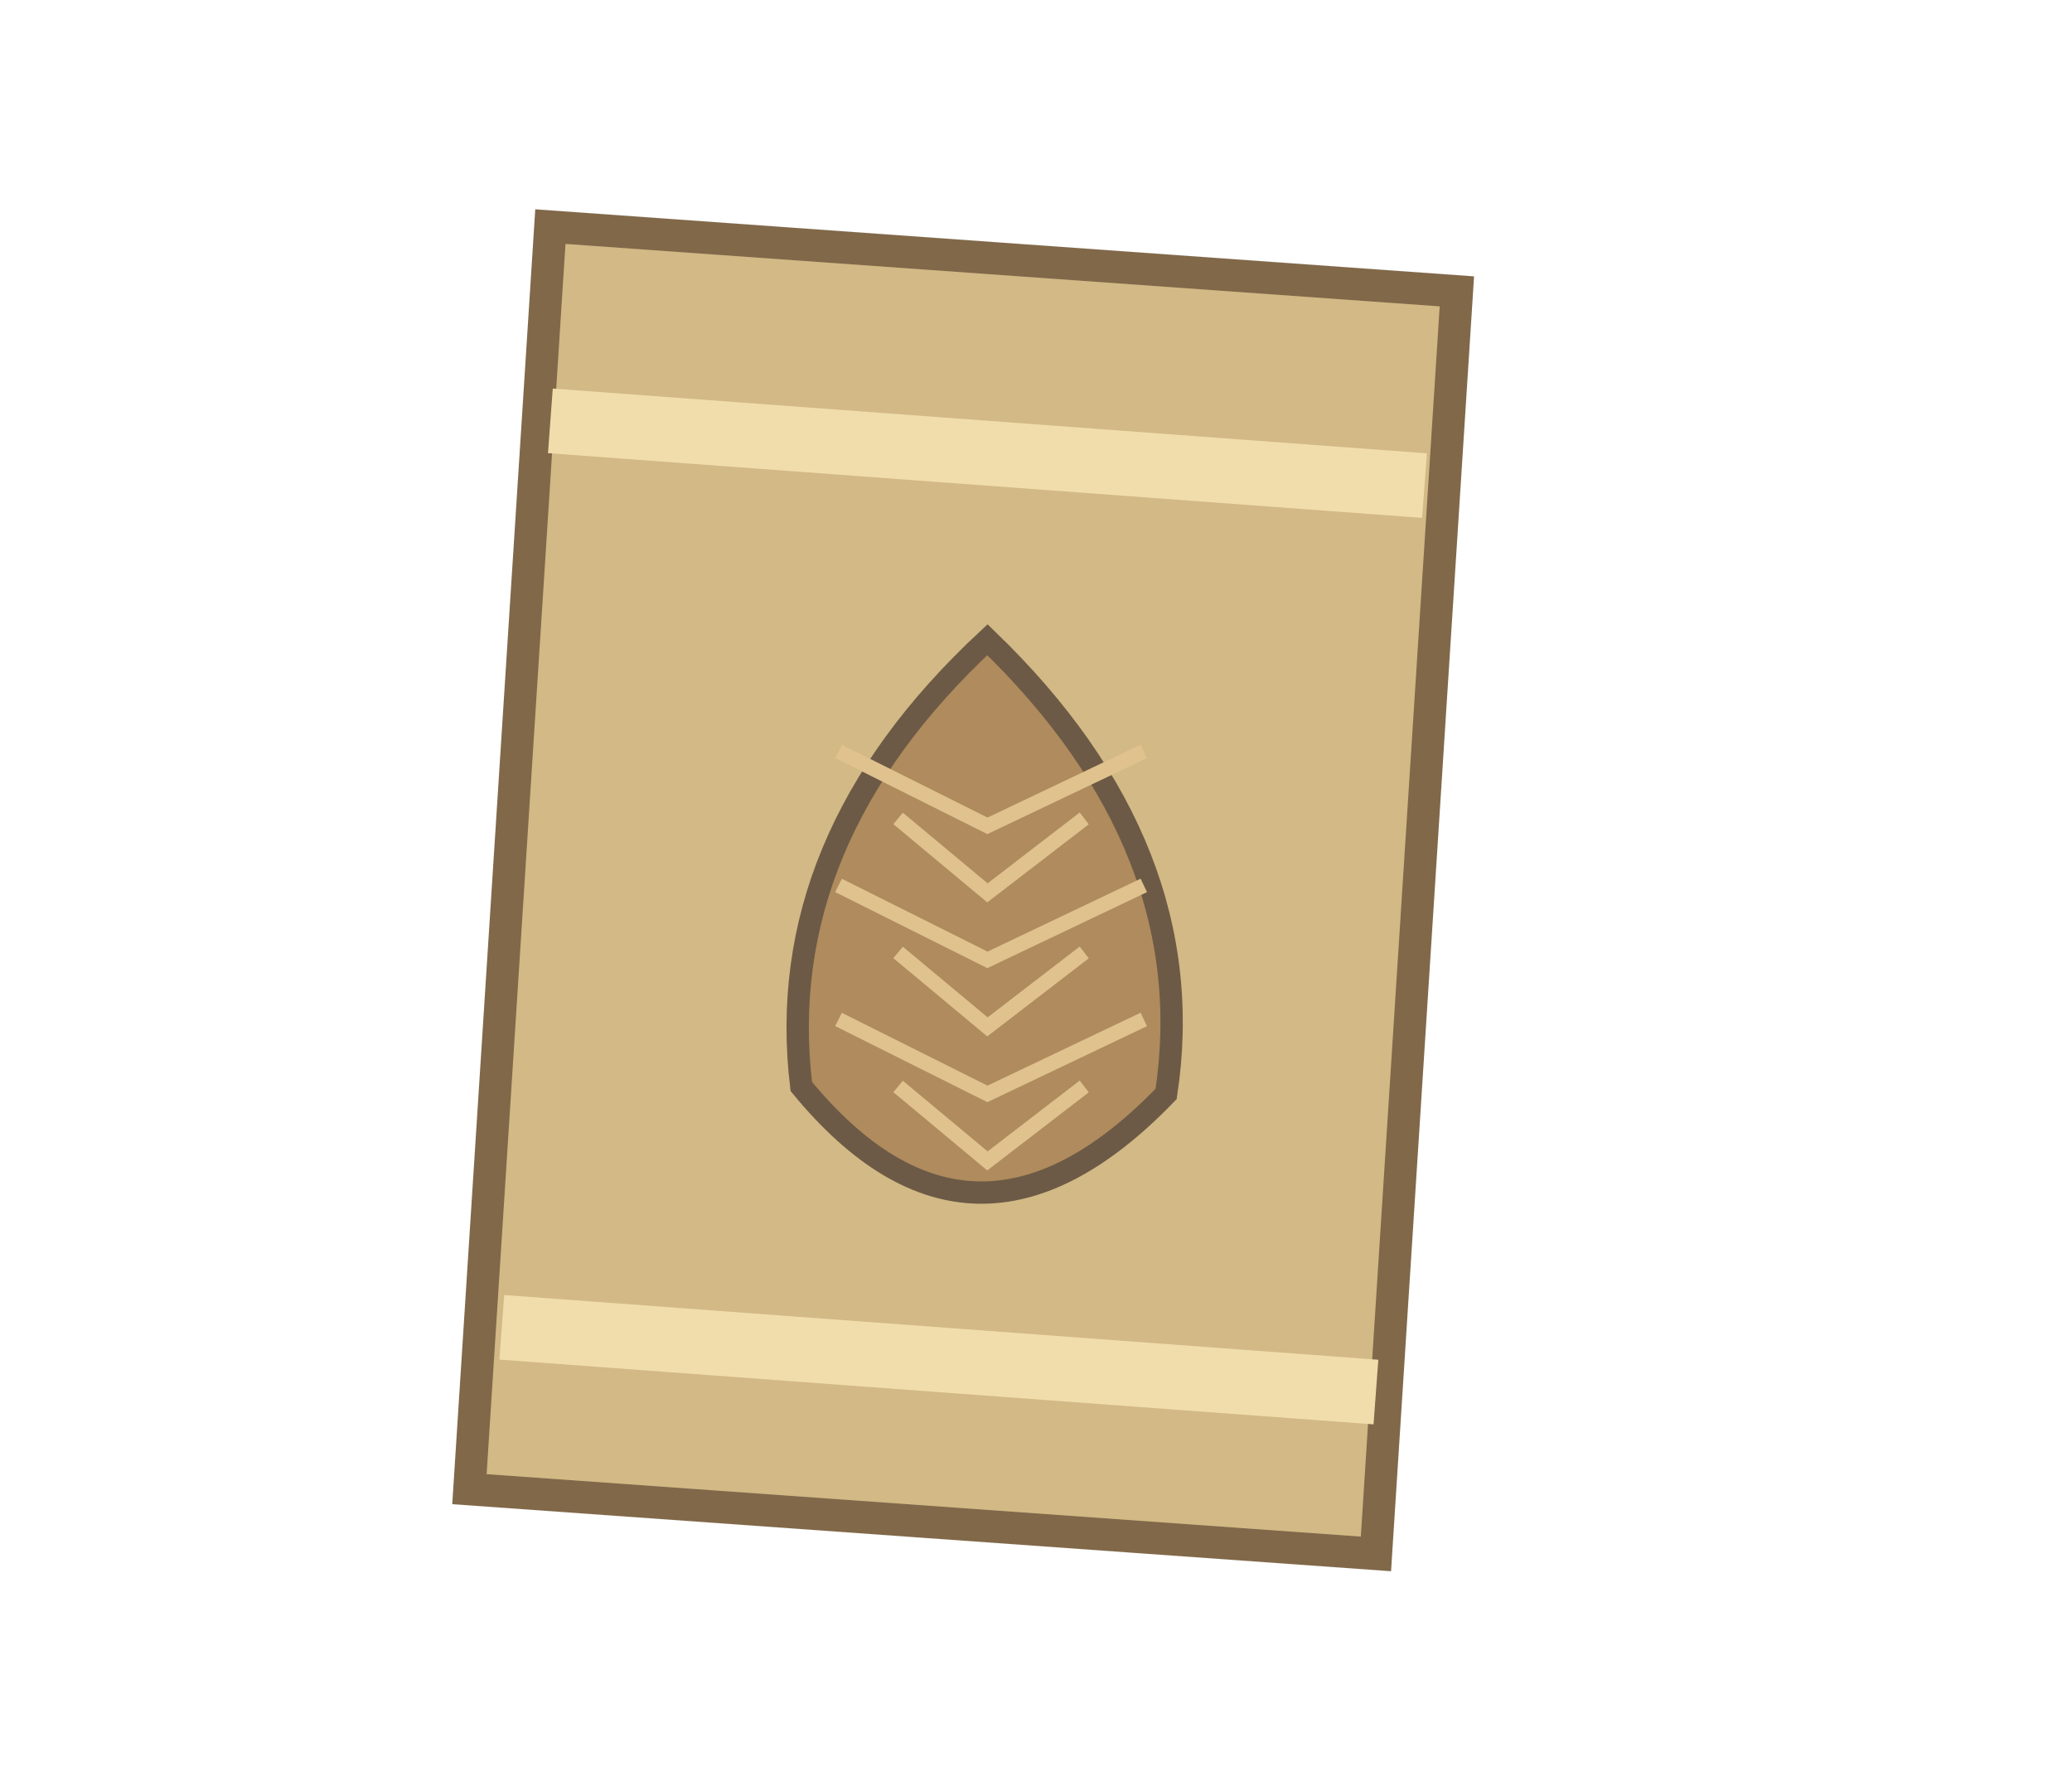
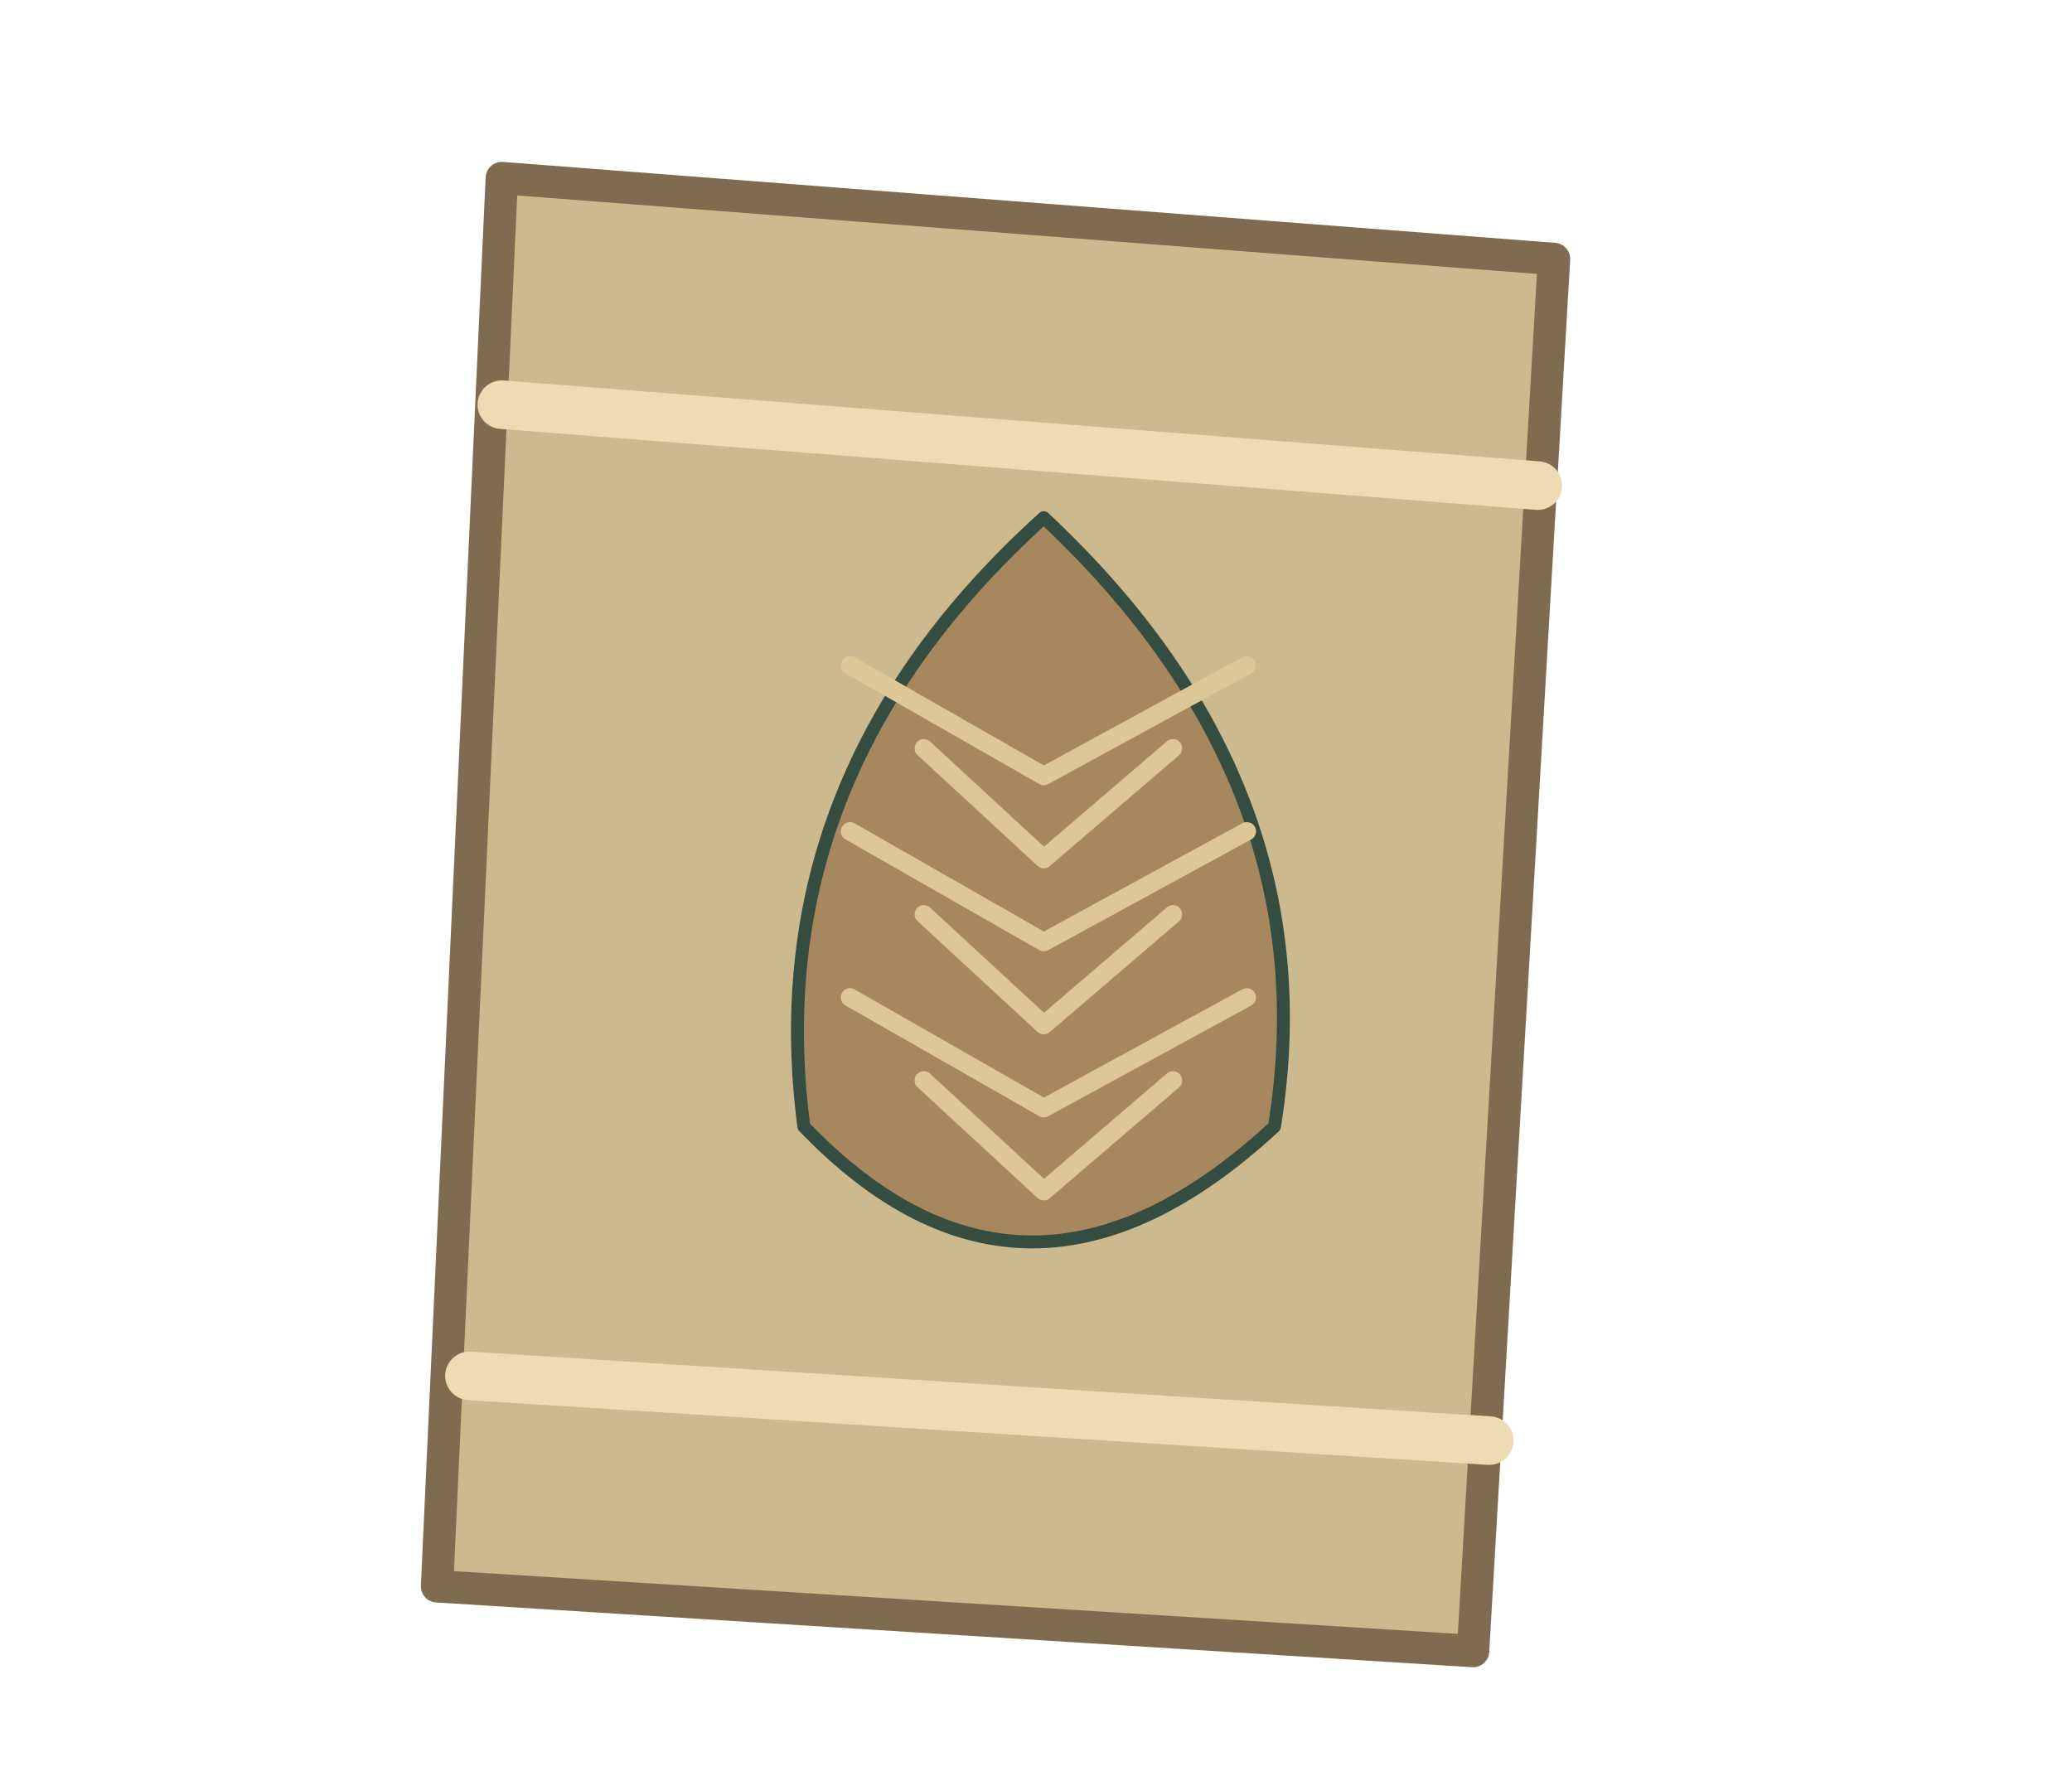
<svg xmlns="http://www.w3.org/2000/svg" width="256" height="220" viewBox="0 0 128 110">
  <defs>
+     <linearGradient id="fruit" x1=".1" y1=".1" x2=".8" y2="1">
+       <stop stop-color="#9398c9" />
+       <stop offset=".55" stop-color="#9398c9" />
+       <stop offset="1" stop-color="#65715e" />
+     </linearGradient>
    <linearGradient id="leaf" x2=".8" y2="1">
-       <stop stop-color="#afce93" />
-       <stop offset="1" stop-color="#47765b" />
-     </linearGradient>
-     <linearGradient id="soil" x2="0" y2="1">
-       <stop stop-color="#94704d" />
-       <stop offset="1" stop-color="#493c32" />
+       <stop stop-color="#a9bd83" />
+       <stop offset=".5" stop-color="#71976d" />
+       <stop offset="1" stop-color="#3f705d" />
    </linearGradient>
  </defs>
-   <path d="M34 14L90 18L85 96L29 92Z" fill="#d2b985" stroke="#806849" stroke-width="2" />
-   <path d="M34 26L88 30M31 82L85 86" stroke="#f1ddac" stroke-width="4" />
-   <g transform="translate(31.56 32.62) scale(0.46)">
-     <path d="M64 15Q35 42 39 75Q62 103 88 76Q93 43 64 15Z" fill="#af8b5d" stroke="#6c5a46" stroke-width="3" />
-     <path d="M44 30L64 40L85 30" stroke="#dfc28d" stroke-width="2" fill="none" />
-     <path d="M52 39L64 49L77 39" stroke="#dfc28d" stroke-width="2" fill="none" />
-     <path d="M44 48L64 58L85 48" stroke="#dfc28d" stroke-width="2" fill="none" />
-     <path d="M52 57L64 67L77 57" stroke="#dfc28d" stroke-width="2" fill="none" />
-     <path d="M44 66L64 76L85 66" stroke="#dfc28d" stroke-width="2" fill="none" />
-     <path d="M52 75L64 85L77 75" stroke="#dfc28d" stroke-width="2" fill="none" />
+   <path d="M31 11L96 16L91 102L27 98Z" fill="#ccb98d" stroke="#7f6b50" stroke-width="2" stroke-linejoin="round" stroke-linecap="round" />
+   <path d="M31 25L95 30M29 85L92 89" fill="none" stroke="#ecdbb3" stroke-width="3" stroke-linejoin="round" stroke-linecap="round" />
+   <g transform="translate(28 24) scale(.57)">
+     <path d="M64 14Q33 42 38 80Q62 105 89 80Q95 43 64 14Z" fill="#a7875d" stroke="#354c40" stroke-width="1.4" stroke-linejoin="round" stroke-linecap="round" />
+     <path d="M43 30L64 42L86 30" fill="none" stroke="#dec797" stroke-width="2" stroke-linejoin="round" stroke-linecap="round" />
+     <path d="M51 39L64 51L78 39" fill="none" stroke="#dec797" stroke-width="2" stroke-linejoin="round" stroke-linecap="round" />
+     <path d="M43 48L64 60L86 48" fill="none" stroke="#dec797" stroke-width="2" stroke-linejoin="round" stroke-linecap="round" />
+     <path d="M51 57L64 69L78 57" fill="none" stroke="#dec797" stroke-width="2" stroke-linejoin="round" stroke-linecap="round" />
+     <path d="M43 66L64 78L86 66" fill="none" stroke="#dec797" stroke-width="2" stroke-linejoin="round" stroke-linecap="round" />
+     <path d="M51 75L64 87L78 75" fill="none" stroke="#dec797" stroke-width="2" stroke-linejoin="round" stroke-linecap="round" />
  </g>
</svg>
